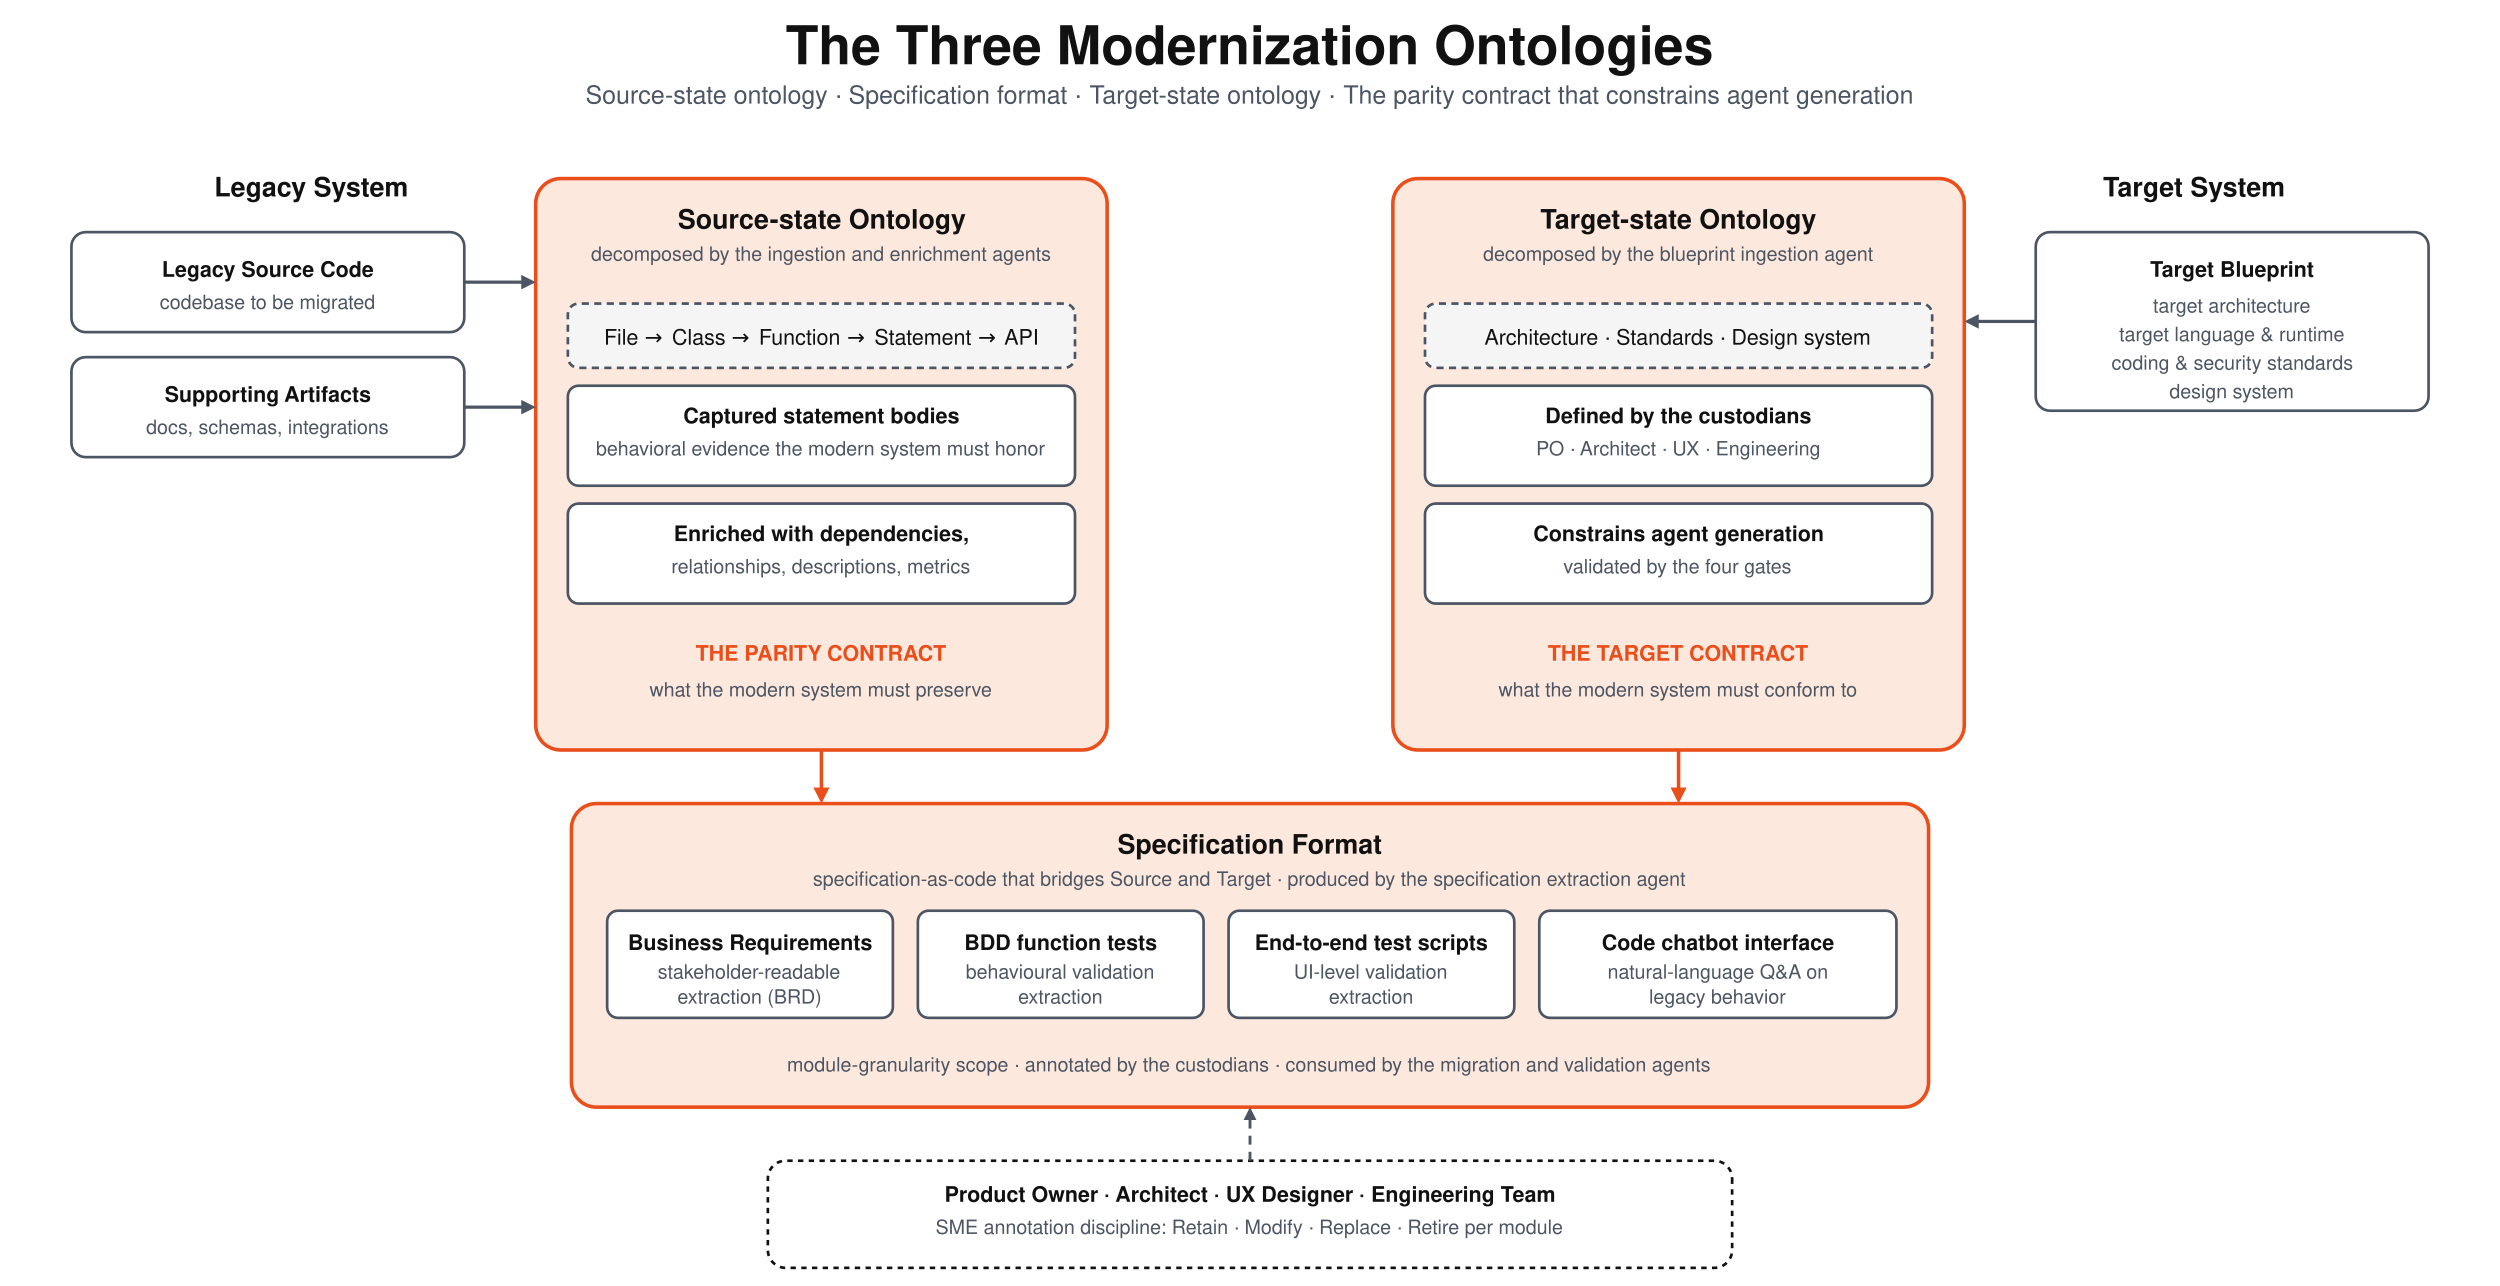
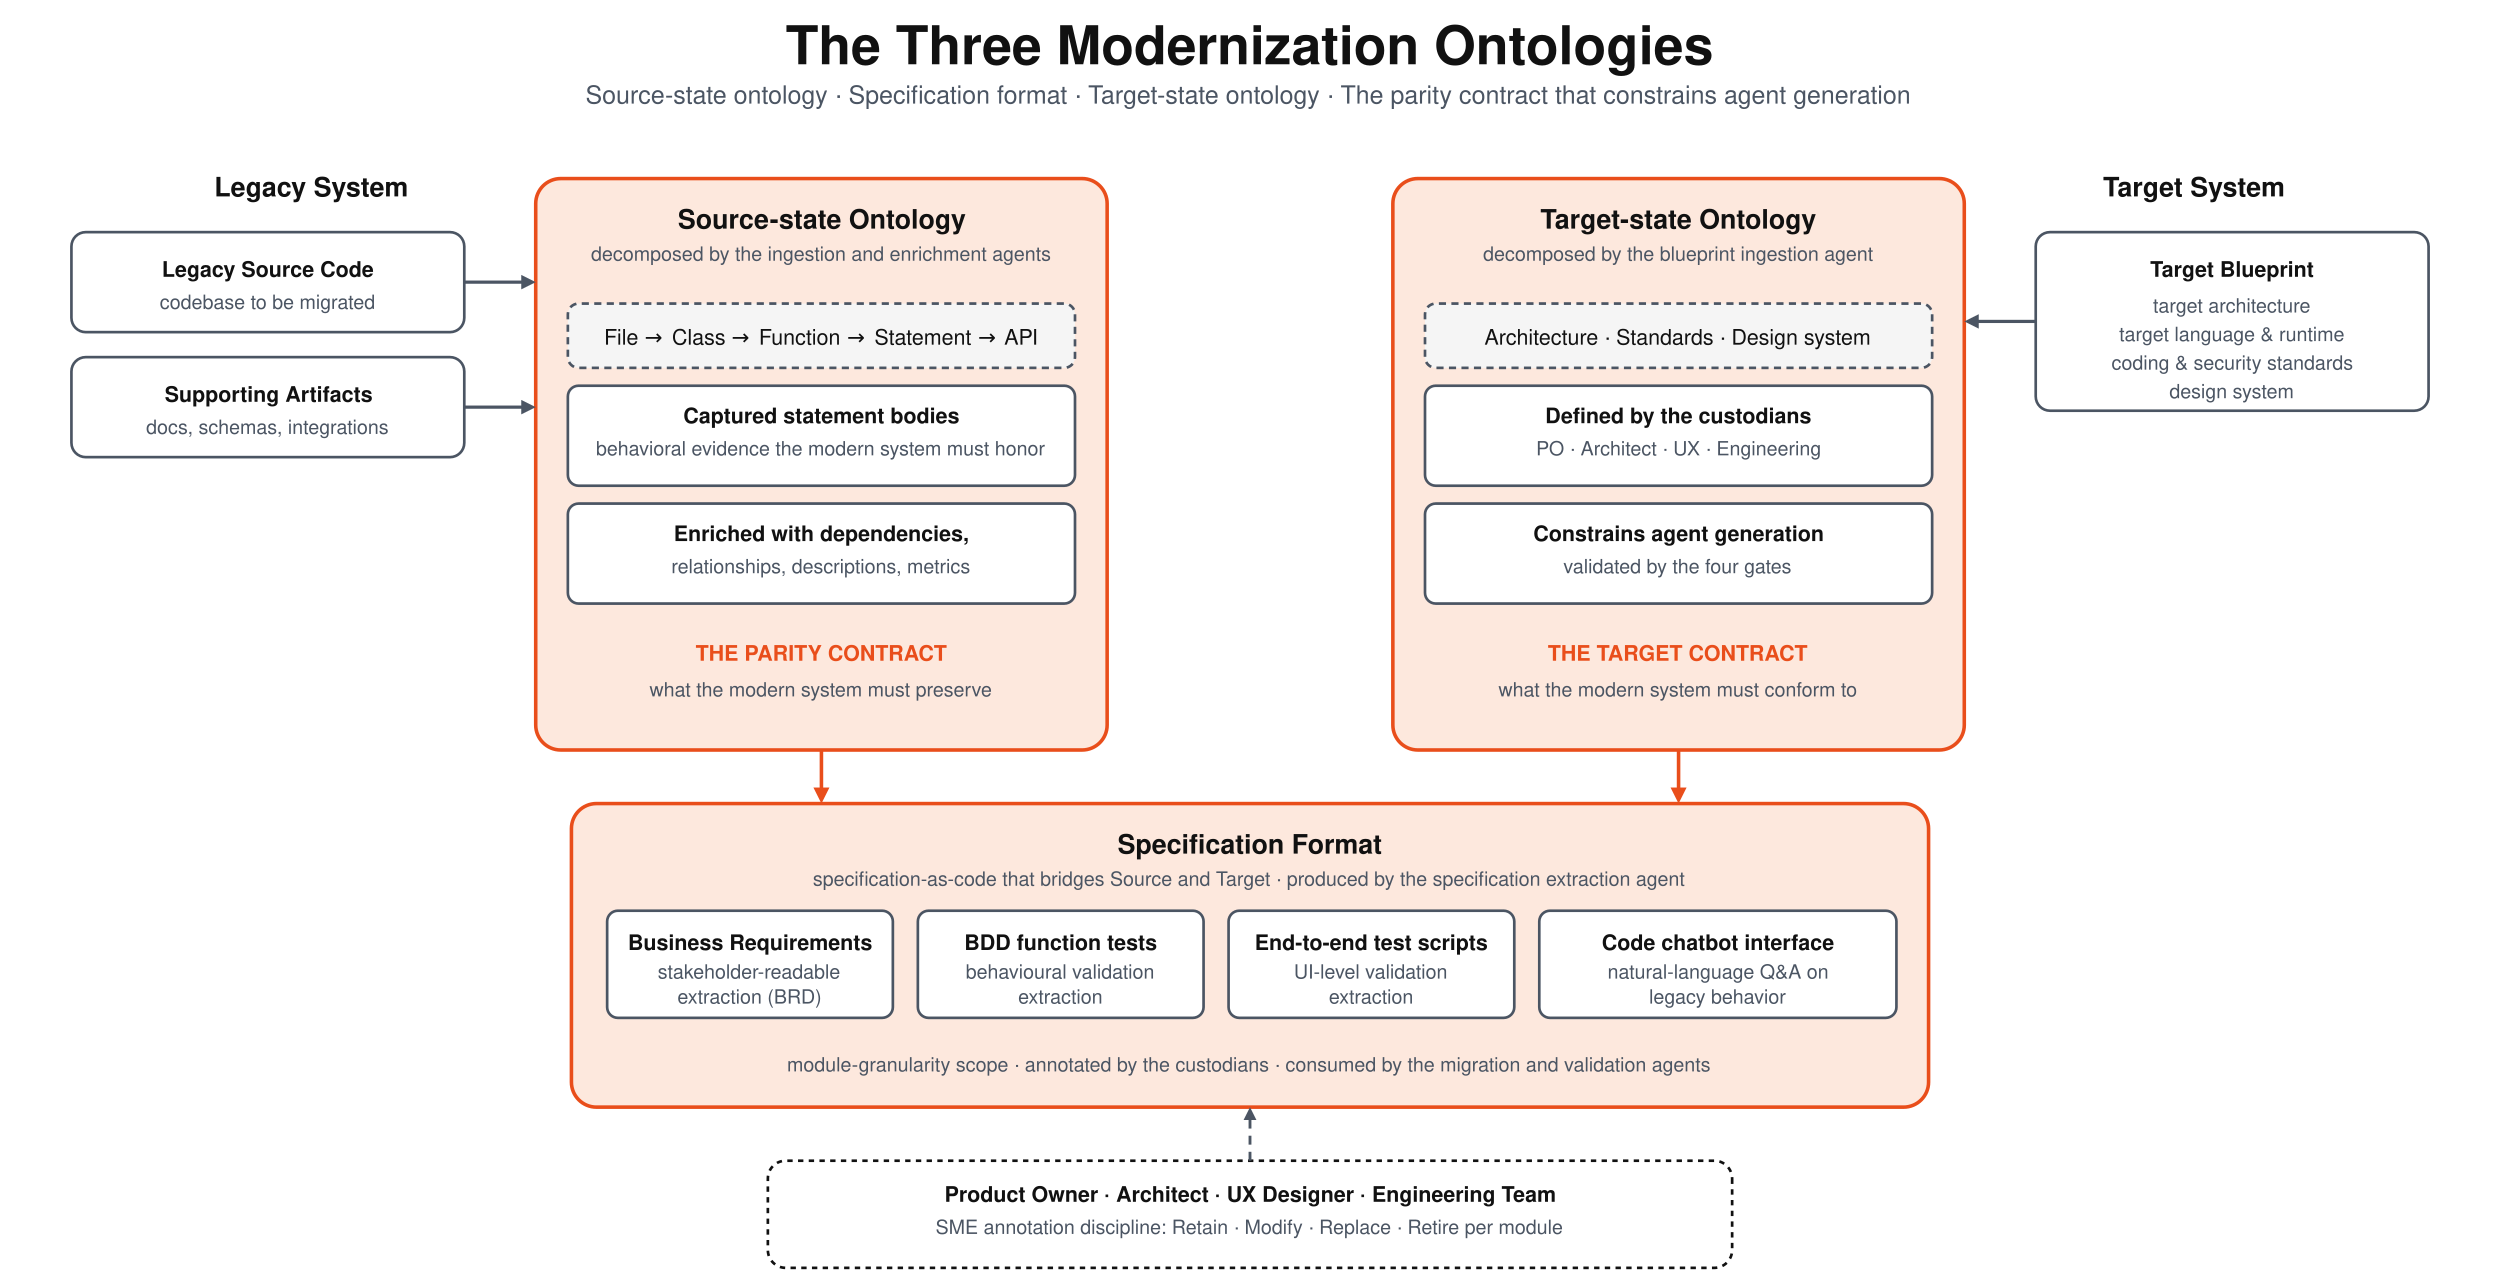
<svg xmlns="http://www.w3.org/2000/svg" width="100%" height="100%" viewBox="0 0 1400 720" version="1.1" xml:space="preserve" style="fill-rule:evenodd;clip-rule:evenodd;" class="se-svg">
  <g transform="matrix(1,0,0,1,700,36)">
    <text x="-260.01px" y="0px" style="font-family:'Helvetica-Bold', 'Helvetica';font-weight:700;font-size:30px;fill:var(--se-text,#111111);">The Three Modernization Ontologies</text>
  </g>
  <g transform="matrix(1,0,0,1,700,58)">
    <g transform="matrix(14,0,0,14,-189.2427,0)">
        </g>
    <g transform="matrix(14,0,0,14,-185.353,0)">
        </g>
-     <text x="-372.125px" y="0px" style="font-family:'Helvetica';font-size:14px;fill:var(--se-text-secondary,#4b5563);">Source-state ontology · Speciﬁcation format · <tspan x="-89.896px -82.896px -75.11px " y="0px 0px 0px ">Tar</tspan>get-state ontology · <tspan x="52.271px 60.823px " y="0px 0px ">Th</tspan>e parity contract that constrains agent generation</text>
+     <text x="-372.125px" y="0px" style="font-family:'Helvetica';font-size:14px;fill:var(--se-text-secondary,#4b5563);">Source-state ontology · Speciﬁcation format · Target-state ontology · The parity contract that constrains agent generation</text>
  </g>
  <g transform="matrix(1,0,0,1,120,110)">
    <text x="0px" y="0px" style="font-family:'Helvetica-Bold', 'Helvetica';font-weight:700;font-size:15px;fill:var(--se-text,#111111);">Legacy System</text>
  </g>
  <path d="M260,138L260,178C260,182.415 256.415,186 252,186L48,186C43.585,186 40,182.415 40,178L40,138C40,133.585 43.585,130 48,130L252,130C256.415,130 260,133.585 260,138Z" style="fill:var(--se-box-fill,#ffffff);stroke:var(--se-text-secondary,#4b5563);stroke-width:1.5px;" />
  <g transform="matrix(1,0,0,1,150,155)">
    <text x="-59.353px" y="0px" style="font-family:'Helvetica-Bold', 'Helvetica';font-weight:700;font-size:12px;fill:var(--se-text,#111111);">Legacy Source Code</text>
  </g>
  <g transform="matrix(1,0,0,1,150,173)">
    <text x="-60.54px" y="0px" style="font-family:'Helvetica';font-size:11px;fill:var(--se-text-secondary,#4b5563);">codebase to be migrated</text>
  </g>
  <path d="M260,208L260,248C260,252.415 256.415,256 252,256L48,256C43.585,256 40,252.415 40,248L40,208C40,203.585 43.585,200 48,200L252,200C256.415,200 260,203.585 260,208Z" style="fill:var(--se-box-fill,#ffffff);stroke:var(--se-text-secondary,#4b5563);stroke-width:1.5px;" />
  <g transform="matrix(1,0,0,1,150,225)">
-     <text x="-57.779px" y="0px" style="font-family:'Helvetica-Bold', 'Helvetica';font-weight:700;font-size:12px;fill:var(--se-text,#111111);">Supporting <tspan x="9.1px 17.766px " y="0px 0px ">Ar</tspan>tifacts</text>
+     <text x="-57.779px" y="0px" style="font-family:'Helvetica-Bold', 'Helvetica';font-weight:700;font-size:12px;fill:var(--se-text,#111111);">Supporting Artifacts</text>
  </g>
  <g transform="matrix(1,0,0,1,150,243)">
    <text x="-68.173px" y="0px" style="font-family:'Helvetica';font-size:11px;fill:var(--se-text-secondary,#4b5563);">docs, schemas, integrations</text>
  </g>
  <g transform="matrix(1,0,0,1,1280,110)">
-     <text x="-102.268px" y="0px" style="font-family:'Helvetica-Bold', 'Helvetica';font-weight:700;font-size:15px;fill:var(--se-text,#111111);">T<tspan x="-94.211px -85.869px " y="0px 0px ">ar</tspan>get System</text>
+     <text x="-102.268px" y="0px" style="font-family:'Helvetica-Bold', 'Helvetica';font-weight:700;font-size:15px;fill:var(--se-text,#111111);">Target System</text>
  </g>
  <path d="M1360,138L1360,222C1360,226.415 1356.415,230 1352,230L1148,230C1143.585,230 1140,226.415 1140,222L1140,138C1140,133.585 1143.585,130 1148,130L1352,130C1356.415,130 1360,133.585 1360,138Z" style="fill:var(--se-box-fill,#ffffff);stroke:var(--se-text-secondary,#4b5563);stroke-width:1.5px;" />
  <g transform="matrix(1,0,0,1,1250,155)">
-     <text x="-45.894px" y="0px" style="font-family:'Helvetica-Bold', 'Helvetica';font-weight:700;font-size:12px;fill:var(--se-text,#111111);">T<tspan x="-39.448px -32.774px " y="0px 0px ">ar</tspan>get Blueprint</text>
+     <text x="-45.894px" y="0px" style="font-family:'Helvetica-Bold', 'Helvetica';font-weight:700;font-size:12px;fill:var(--se-text,#111111);">Target Blueprint</text>
  </g>
  <g transform="matrix(1,0,0,1,1250,175)">
    <text x="-44.328px" y="0px" style="font-family:'Helvetica';font-size:11px;fill:var(--se-text-secondary,#4b5563);">target architecture</text>
  </g>
  <g transform="matrix(1,0,0,1,1250,191)">
    <text x="-63.29px" y="0px" style="font-family:'Helvetica';font-size:11px;fill:var(--se-text-secondary,#4b5563);">target language &amp; runtime</text>
  </g>
  <g transform="matrix(1,0,0,1,1250,207)">
    <text x="-67.563px" y="0px" style="font-family:'Helvetica';font-size:11px;fill:var(--se-text-secondary,#4b5563);">coding &amp; security standards</text>
  </g>
  <g transform="matrix(1,0,0,1,1250,223)">
    <text x="-35.154px" y="0px" style="font-family:'Helvetica';font-size:11px;fill:var(--se-text-secondary,#4b5563);">design system</text>
  </g>
  <path d="M620,114L620,406C620,413.727 613.727,420 606,420L314,420C306.273,420 300,413.727 300,406L300,114C300,106.273 306.273,100 314,100L606,100C613.727,100 620,106.273 620,114Z" style="fill:var(--se-accent-fill,#FDE8DD);stroke:var(--se-accent,#E94E1B);stroke-width:2px;" />
  <g transform="matrix(1,0,0,1,460,128)">
    <text x="-80.427px" y="0px" style="font-family:'Helvetica-Bold', 'Helvetica';font-weight:700;font-size:15px;fill:var(--se-text,#111111);">Source-state Ontology</text>
  </g>
  <g transform="matrix(1,0,0,1,460,146)">
    <text x="-129.03px" y="0px" style="font-family:'Helvetica';font-size:11px;fill:var(--se-text-secondary,#4b5563);">decomposed by the ingestion and enrichment agents</text>
  </g>
  <path d="M602,176L602,200C602,203.311 599.311,206 596,206L324,206C320.689,206 318,203.311 318,200L318,176C318,172.689 320.689,170 324,170L596,170C599.311,170 602,172.689 602,176Z" style="fill:var(--se-panel-fill,#f5f5f5);stroke:var(--se-text-secondary,#4b5563);stroke-width:1.5px;stroke-dasharray:4,3;" />
  <g transform="matrix(1,0,0,1,460,193)">
    <text x="-121.711px" y="0px" style="font-family:'Helvetica';font-size:12px;fill:var(--se-text,#111111);">File</text>
    <text x="-99.041px" y="0px" style="font-family:'LucidaGrande', 'Lucida Grande', sans-serif;font-weight:500;font-size:12px;fill:var(--se-text,#111111);">→</text>
    <text x="-83.707px" y="0px" style="font-family:'Helvetica';font-size:12px;fill:var(--se-text,#111111);">Class</text>
    <text x="-50.367px" y="0px" style="font-family:'LucidaGrande', 'Lucida Grande', sans-serif;font-weight:500;font-size:12px;fill:var(--se-text,#111111);">→</text>
    <text x="-35.033px" y="0px" style="font-family:'Helvetica';font-size:12px;fill:var(--se-text,#111111);">Function</text>
    <text x="14.326px" y="0px" style="font-family:'LucidaGrande', 'Lucida Grande', sans-serif;font-weight:500;font-size:12px;fill:var(--se-text,#111111);">→</text>
    <text x="29.66px" y="0px" style="font-family:'Helvetica';font-size:12px;fill:var(--se-text,#111111);">Statement</text>
    <text x="87.691px" y="0px" style="font-family:'LucidaGrande', 'Lucida Grande', sans-serif;font-weight:500;font-size:12px;fill:var(--se-text,#111111);">→</text>
-     <text x="102.369px" y="0px" style="font-family:'Helvetica';font-size:12px;fill:var(--se-text,#111111);">
-       <tspan x="102.369px 110.373px " y="0px 0px ">AP</tspan>I</text>
+     <text x="102.369px" y="0px" style="font-family:'Helvetica';font-size:12px;fill:var(--se-text,#111111);">API</text>
  </g>
  <path d="M602,222L602,266C602,269.311 599.311,272 596,272L324,272C320.689,272 318,269.311 318,266L318,222C318,218.689 320.689,216 324,216L596,216C599.311,216 602,218.689 602,222Z" style="fill:var(--se-box-fill,#ffffff);stroke:var(--se-text-secondary,#4b5563);stroke-width:1.5px;" />
  <g transform="matrix(1,0,0,1,460,237)">
    <text x="-77.347px" y="0px" style="font-family:'Helvetica-Bold', 'Helvetica';font-weight:700;font-size:12px;fill:var(--se-text,#111111);">Captured statement bodies</text>
  </g>
  <g transform="matrix(1,0,0,1,460,255)">
    <text x="-126.261px" y="0px" style="font-family:'Helvetica';font-size:11px;fill:var(--se-text-secondary,#4b5563);">behavioral evidence the modern system must honor</text>
  </g>
  <path d="M602,288L602,332C602,335.311 599.311,338 596,338L324,338C320.689,338 318,335.311 318,332L318,288C318,284.689 320.689,282 324,282L596,282C599.311,282 602,284.689 602,288Z" style="fill:var(--se-box-fill,#ffffff);stroke:var(--se-text-secondary,#4b5563);stroke-width:1.5px;" />
  <g transform="matrix(1,0,0,1,460,303)">
    <text x="-82.685px" y="0px" style="font-family:'Helvetica-Bold', 'Helvetica';font-weight:700;font-size:12px;fill:var(--se-text,#111111);">Enriched with dependencies,</text>
  </g>
  <g transform="matrix(1,0,0,1,460,321)">
    <text x="-84.06px" y="0px" style="font-family:'Helvetica';font-size:11px;fill:var(--se-text-secondary,#4b5563);">relationships, descriptions, metrics</text>
  </g>
  <g transform="matrix(1,0,0,1,460,370)">
-     <text x="-70.45px" y="0px" style="font-family:'Helvetica-Bold', 'Helvetica';font-weight:700;font-size:12px;fill:var(--se-accent,#E94E1B);">THE P<tspan x="-35.997px -27.331px " y="0px 0px ">AR</tspan>ITY<tspan x="-0.208px 3.126px " y="0px 0px "> C</tspan>ONTRACT</text>
+     <text x="-70.45px" y="0px" style="font-family:'Helvetica-Bold', 'Helvetica';font-weight:700;font-size:12px;fill:var(--se-accent,#E94E1B);">THE PARITY CONTRACT</text>
  </g>
  <g transform="matrix(1,0,0,1,460,390)">
    <text x="-96.288px" y="0px" style="font-family:'Helvetica';font-size:11px;fill:var(--se-text-secondary,#4b5563);">what the modern system must preserve</text>
  </g>
  <path d="M1100,114L1100,406C1100,413.727 1093.727,420 1086,420L794,420C786.273,420 780,413.727 780,406L780,114C780,106.273 786.273,100 794,100L1086,100C1093.727,100 1100,106.273 1100,114Z" style="fill:var(--se-accent-fill,#FDE8DD);stroke:var(--se-accent,#E94E1B);stroke-width:2px;" />
  <g transform="matrix(1,0,0,1,940,128)">
-     <text x="-77.369px" y="0px" style="font-family:'Helvetica-Bold', 'Helvetica';font-weight:700;font-size:15px;fill:var(--se-text,#111111);">T<tspan x="-69.313px -60.97px " y="0px 0px ">ar</tspan>get-state Ontology</text>
+     <text x="-77.369px" y="0px" style="font-family:'Helvetica-Bold', 'Helvetica';font-weight:700;font-size:15px;fill:var(--se-text,#111111);">Target-state Ontology</text>
  </g>
  <g transform="matrix(1,0,0,1,940,146)">
    <text x="-109.466px" y="0px" style="font-family:'Helvetica';font-size:11px;fill:var(--se-text-secondary,#4b5563);">decomposed by the blueprint ingestion agent</text>
  </g>
  <path d="M1082,176L1082,200C1082,203.311 1079.311,206 1076,206L804,206C800.689,206 798,203.311 798,200L798,176C798,172.689 800.689,170 804,170L1076,170C1079.311,170 1082,172.689 1082,176Z" style="fill:var(--se-panel-fill,#f5f5f5);stroke:var(--se-text-secondary,#4b5563);stroke-width:1.5px;stroke-dasharray:4,3;" />
  <g transform="matrix(1,0,0,1,940,193)">
    <text x="-108.712px" y="0px" style="font-family:'Helvetica';font-size:12px;fill:var(--se-text,#111111);">Architecture · Standards · Design system</text>
  </g>
  <path d="M1082,222L1082,266C1082,269.311 1079.311,272 1076,272L804,272C800.689,272 798,269.311 798,266L798,222C798,218.689 800.689,216 804,216L1076,216C1079.311,216 1082,218.689 1082,222Z" style="fill:var(--se-box-fill,#ffffff);stroke:var(--se-text-secondary,#4b5563);stroke-width:1.5px;" />
  <g transform="matrix(1,0,0,1,940,237)">
    <g transform="matrix(12,0,0,12,-59.33789,0)">
        </g>
    <g transform="matrix(12,0,0,12,-55.3418,0)">
        </g>
    <text x="-74.678px" y="0px" style="font-family:'Helvetica-Bold', 'Helvetica';font-weight:700;font-size:12px;fill:var(--se-text,#111111);">Deﬁned by the custodians</text>
  </g>
  <g transform="matrix(1,0,0,1,940,255)">
-     <text x="-79.79px" y="0px" style="font-family:'Helvetica';font-size:11px;fill:var(--se-text-secondary,#4b5563);">PO · <tspan x="-55.33px -47.993px " y="0px 0px ">Ar</tspan>chitect · UX · Engineering</text>
+     <text x="-79.79px" y="0px" style="font-family:'Helvetica';font-size:11px;fill:var(--se-text-secondary,#4b5563);">PO · Architect · UX · Engineering</text>
  </g>
  <path d="M1082,288L1082,332C1082,335.311 1079.311,338 1076,338L804,338C800.689,338 798,335.311 798,332L798,288C798,284.689 800.689,282 804,282L1076,282C1079.311,282 1082,284.689 1082,288Z" style="fill:var(--se-box-fill,#ffffff);stroke:var(--se-text-secondary,#4b5563);stroke-width:1.5px;" />
  <g transform="matrix(1,0,0,1,940,303)">
    <text x="-81.346px" y="0px" style="font-family:'Helvetica-Bold', 'Helvetica';font-weight:700;font-size:12px;fill:var(--se-text,#111111);">Constrains agent generation</text>
  </g>
  <g transform="matrix(1,0,0,1,940,321)">
    <text x="-64.515px" y="0px" style="font-family:'Helvetica';font-size:11px;fill:var(--se-text-secondary,#4b5563);">validated by the four gates</text>
  </g>
  <g transform="matrix(1,0,0,1,940,370)">
-     <text x="-73.219px" y="0px" style="font-family:'Helvetica-Bold', 'Helvetica';font-weight:700;font-size:12px;fill:var(--se-accent,#E94E1B);">THE T<tspan x="-39.439px -30.773px " y="0px 0px ">AR</tspan>GET CONTRACT</text>
+     <text x="-73.219px" y="0px" style="font-family:'Helvetica-Bold', 'Helvetica';font-weight:700;font-size:12px;fill:var(--se-accent,#E94E1B);">THE TARGET CONTRACT</text>
  </g>
  <g transform="matrix(1,0,0,1,940,390)">
    <text x="-100.872px" y="0px" style="font-family:'Helvetica';font-size:11px;fill:var(--se-text-secondary,#4b5563);">what the modern system must conform to</text>
  </g>
  <path d="M1080,464L1080,606C1080,613.727 1073.727,620 1066,620L334,620C326.273,620 320,613.727 320,606L320,464C320,456.273 326.273,450 334,450L1066,450C1073.727,450 1080,456.273 1080,464Z" style="fill:var(--se-accent-fill,#FDE8DD);stroke:var(--se-accent,#E94E1B);stroke-width:2px;" />
  <g transform="matrix(1,0,0,1,700,478)">
    <g transform="matrix(15,0,0,15,-34.16016,0)">
        </g>
    <g transform="matrix(15,0,0,15,-29.16504,0)">
        </g>
    <text x="-74.18px" y="0px" style="font-family:'Helvetica-Bold', 'Helvetica';font-weight:700;font-size:15px;fill:var(--se-text,#111111);">Speciﬁcation Format</text>
  </g>
  <g transform="matrix(1,0,0,1,700,496)">
    <g transform="matrix(11,0,0,11,-219.1191,0)">
        </g>
    <g transform="matrix(11,0,0,11,-216.063,0)">
        </g>
    <g transform="matrix(11,0,0,11,128.6162,0)">
        </g>
    <g transform="matrix(11,0,0,11,131.6724,0)">
        </g>
-     <text x="-244.798px" y="0px" style="font-family:'Helvetica';font-size:11px;fill:var(--se-text-secondary,#4b5563);">speciﬁcation-as-code that bridges Source and <tspan x="-18.75px -13.25px -7.133px " y="0px 0px 0px ">Tar</tspan>get · produced by the speciﬁcation extraction agent</text>
+     <text x="-244.798px" y="0px" style="font-family:'Helvetica';font-size:11px;fill:var(--se-text-secondary,#4b5563);">speciﬁcation-as-code that bridges Source and Target · produced by the speciﬁcation extraction agent</text>
  </g>
  <path d="M500,516L500,564C500,567.311 497.311,570 494,570L346,570C342.689,570 340,567.311 340,564L340,516C340,512.689 342.689,510 346,510L494,510C497.311,510 500,512.689 500,516Z" style="fill:var(--se-box-fill,#ffffff);stroke:var(--se-text-secondary,#4b5563);stroke-width:1.5px;" />
  <g transform="matrix(1,0,0,1,420,532)">
    <text x="-68.355px" y="0px" style="font-family:'Helvetica-Bold', 'Helvetica';font-weight:700;font-size:12px;fill:var(--se-text,#111111);">Business Requirements</text>
  </g>
  <g transform="matrix(1,0,0,1,420,548)">
    <text x="-51.673px" y="0px" style="font-family:'Helvetica';font-size:11px;fill:var(--se-text-secondary,#4b5563);">stakeholder-readable</text>
  </g>
  <g transform="matrix(1,0,0,1,420,562)">
    <text x="-40.648px" y="0px" style="font-family:'Helvetica';font-size:11px;fill:var(--se-text-secondary,#4b5563);">extraction (BRD)</text>
  </g>
  <path d="M674,516L674,564C674,567.311 671.311,570 668,570L520,570C516.689,570 514,567.311 514,564L514,516C514,512.689 516.689,510 520,510L668,510C671.311,510 674,512.689 674,516Z" style="fill:var(--se-box-fill,#ffffff);stroke:var(--se-text-secondary,#4b5563);stroke-width:1.5px;" />
  <g transform="matrix(1,0,0,1,594,532)">
    <text x="-54px" y="0px" style="font-family:'Helvetica-Bold', 'Helvetica';font-weight:700;font-size:12px;fill:var(--se-text,#111111);">BDD function tests</text>
  </g>
  <g transform="matrix(1,0,0,1,594,548)">
    <text x="-53.203px" y="0px" style="font-family:'Helvetica';font-size:11px;fill:var(--se-text-secondary,#4b5563);">behavioural validation</text>
  </g>
  <g transform="matrix(1,0,0,1,594,562)">
    <text x="-23.845px" y="0px" style="font-family:'Helvetica';font-size:11px;fill:var(--se-text-secondary,#4b5563);">extraction</text>
  </g>
  <path d="M848,516L848,564C848,567.311 845.311,570 842,570L694,570C690.689,570 688,567.311 688,564L688,516C688,512.689 690.689,510 694,510L842,510C845.311,510 848,512.689 848,516Z" style="fill:var(--se-box-fill,#ffffff);stroke:var(--se-text-secondary,#4b5563);stroke-width:1.5px;" />
  <g transform="matrix(1,0,0,1,768,532)">
    <text x="-65.338px" y="0px" style="font-family:'Helvetica-Bold', 'Helvetica';font-weight:700;font-size:12px;fill:var(--se-text,#111111);">End-to-end test scripts</text>
  </g>
  <g transform="matrix(1,0,0,1,768,548)">
    <text x="-43.409px" y="0px" style="font-family:'Helvetica';font-size:11px;fill:var(--se-text-secondary,#4b5563);">UI-level validation</text>
  </g>
  <g transform="matrix(1,0,0,1,768,562)">
    <text x="-23.845px" y="0px" style="font-family:'Helvetica';font-size:11px;fill:var(--se-text-secondary,#4b5563);">extraction</text>
  </g>
  <path d="M1062,516L1062,564C1062,567.311 1059.311,570 1056,570L868,570C864.689,570 862,567.311 862,564L862,516C862,512.689 864.689,510 868,510L1056,510C1059.311,510 1062,512.689 1062,516Z" style="fill:var(--se-box-fill,#ffffff);stroke:var(--se-text-secondary,#4b5563);stroke-width:1.5px;" />
  <g transform="matrix(1,0,0,1,962,532)">
    <text x="-65.01px" y="0px" style="font-family:'Helvetica-Bold', 'Helvetica';font-weight:700;font-size:12px;fill:var(--se-text,#111111);">Code chatbot interface</text>
  </g>
  <g transform="matrix(1,0,0,1,962,548)">
-     <text x="-61.77px" y="0px" style="font-family:'Helvetica';font-size:11px;fill:var(--se-text-secondary,#4b5563);">natural-language Q&amp;A<tspan x="46.479px 49.535px " y="0px 0px "> o</tspan>n</text>
+     <text x="-61.77px" y="0px" style="font-family:'Helvetica';font-size:11px;fill:var(--se-text-secondary,#4b5563);">natural-language Q&amp;A on</text>
  </g>
  <g transform="matrix(1,0,0,1,962,562)">
    <text x="-38.524px" y="0px" style="font-family:'Helvetica';font-size:11px;fill:var(--se-text-secondary,#4b5563);">legacy behavior</text>
  </g>
  <g transform="matrix(1,0,0,1,700,600)">
    <text x="-259.271px" y="0px" style="font-family:'Helvetica';font-size:11px;fill:var(--se-text-secondary,#4b5563);">module-granularity scope · annotated by the custodians · consumed by the migration and validation agents</text>
  </g>
  <path d="M970,660L970,700C970,705.519 965.519,710 960,710L440,710C434.481,710 430,705.519 430,700L430,660C430,654.481 434.481,650 440,650L960,650C965.519,650 970,654.481 970,660Z" style="fill:var(--se-box-fill,#ffffff);stroke:var(--se-text,#111111);stroke-width:1.5px;stroke-dasharray:3,3;" />
  <g transform="matrix(1,0,0,1,700,673)">
-     <text x="-171.041px" y="0px" style="font-family:'Helvetica-Bold', 'Helvetica';font-weight:700;font-size:12px;fill:var(--se-text,#111111);">Product Owner · <tspan x="-75.469px -66.803px " y="0px 0px ">Ar</tspan>chitect · UX Designer · Engineering T<tspan x="147.023px 153.697px " y="0px 0px ">ea</tspan>m</text>
+     <text x="-171.041px" y="0px" style="font-family:'Helvetica-Bold', 'Helvetica';font-weight:700;font-size:12px;fill:var(--se-text,#111111);">Product Owner · Architect · UX Designer · Engineering Team</text>
  </g>
  <g transform="matrix(1,0,0,1,700,691)">
    <text x="-176.089px" y="0px" style="font-family:'Helvetica';font-size:11px;fill:var(--se-text-secondary,#4b5563);">SME annotation discipline: Retain · Modify · Replace · Retire per module</text>
  </g>
  <path d="M291.9,153.95L300,158L291.9,162.05L291.9,153.95Z" style="fill:var(--se-text-secondary,#4b5563);fill-rule:nonzero;" />
  <path d="M260,158L293.52,158" style="fill:none;fill-rule:nonzero;stroke:var(--se-text-secondary,#4b5563);stroke-width:1.8px;" />
  <path d="M291.9,223.95L300,228L291.9,232.05L291.9,223.95Z" style="fill:var(--se-text-secondary,#4b5563);fill-rule:nonzero;" />
  <path d="M260,228L293.52,228" style="fill:none;fill-rule:nonzero;stroke:var(--se-text-secondary,#4b5563);stroke-width:1.8px;" />
  <path d="M1108.1,184.05L1100,180L1108.1,175.95L1108.1,184.05Z" style="fill:var(--se-text-secondary,#4b5563);fill-rule:nonzero;" />
  <path d="M1140,180L1106.48,180" style="fill:none;fill-rule:nonzero;stroke:var(--se-text-secondary,#4b5563);stroke-width:1.8px;" />
  <path d="M464.5,441L460,450L455.5,441L464.5,441Z" style="fill:var(--se-accent,#E94E1B);fill-rule:nonzero;" />
  <path d="M460,420L460,442.8" style="fill:none;fill-rule:nonzero;stroke:var(--se-accent,#E94E1B);stroke-width:2px;" />
  <path d="M944.5,441L940,450L935.5,441L944.5,441Z" style="fill:var(--se-accent,#E94E1B);fill-rule:nonzero;" />
  <path d="M940,420L940,442.8" style="fill:none;fill-rule:nonzero;stroke:var(--se-accent,#E94E1B);stroke-width:2px;" />
  <path d="M696.4,627.2L700,620L703.6,627.2L696.4,627.2Z" style="fill:var(--se-text-secondary,#4b5563);fill-rule:nonzero;" />
  <path d="M700,650L700,625.76" style="fill:none;fill-rule:nonzero;stroke:var(--se-text-secondary,#4b5563);stroke-width:1.6px;stroke-dasharray:5,4;" />
</svg>
